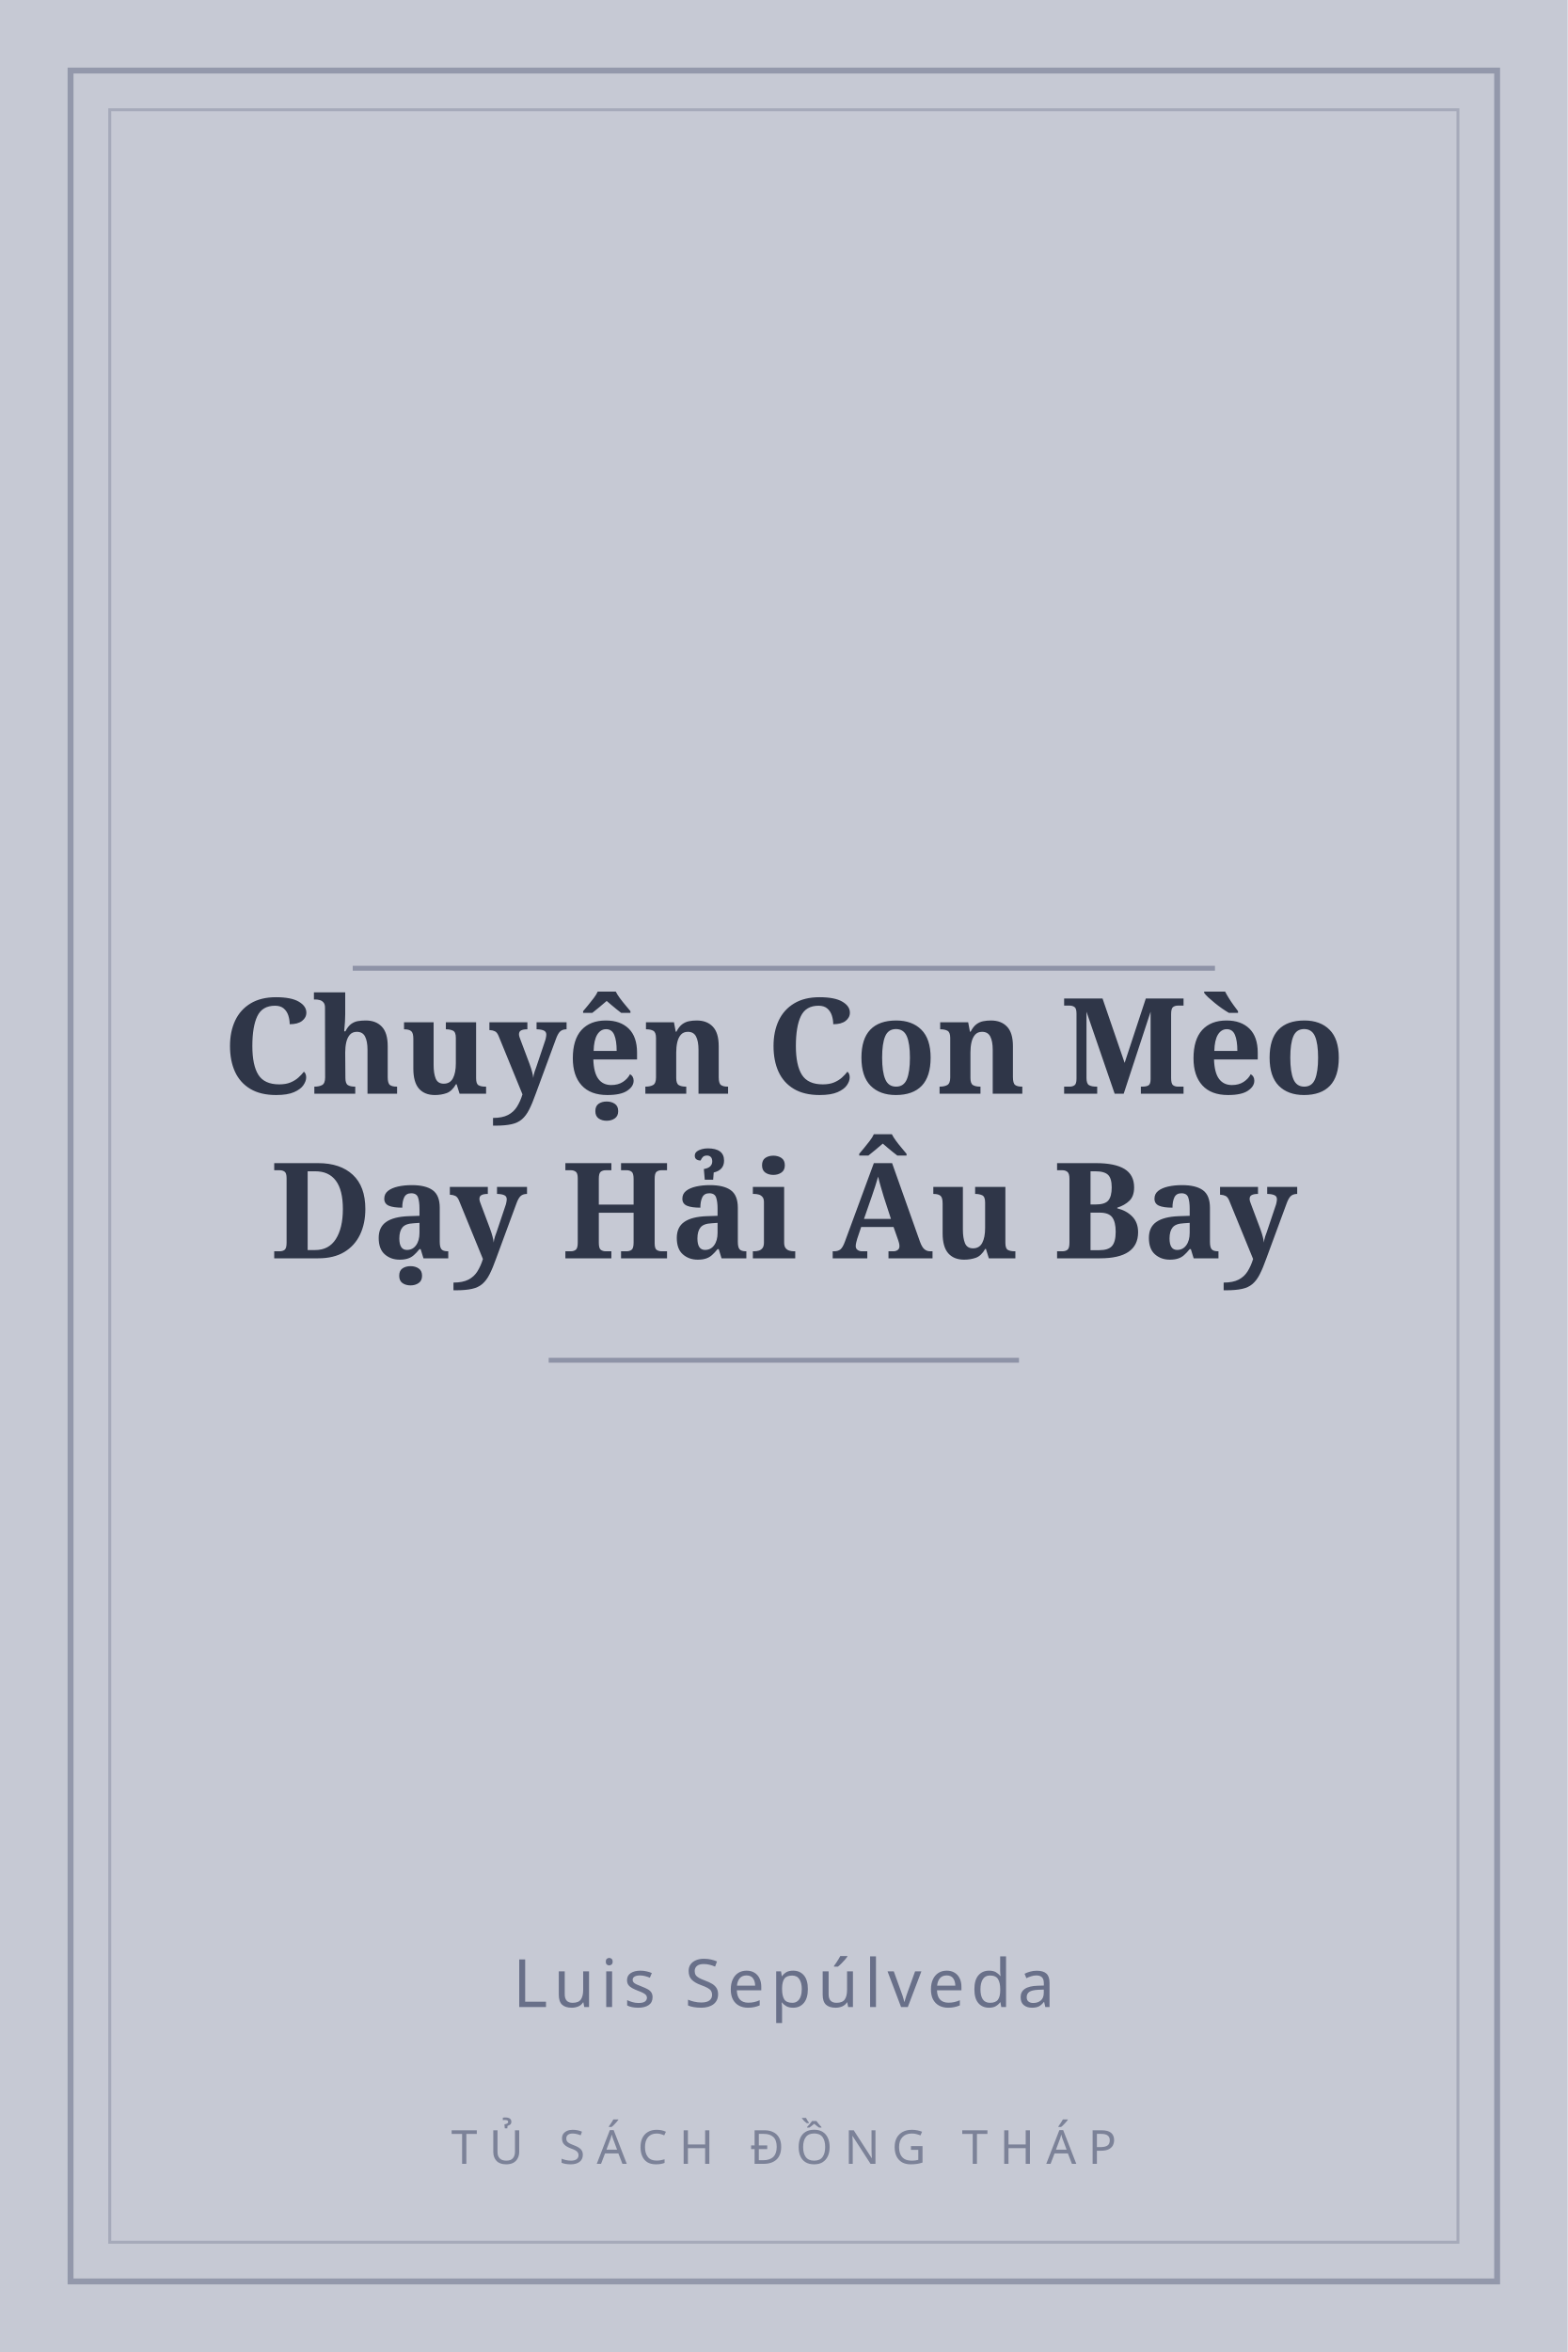
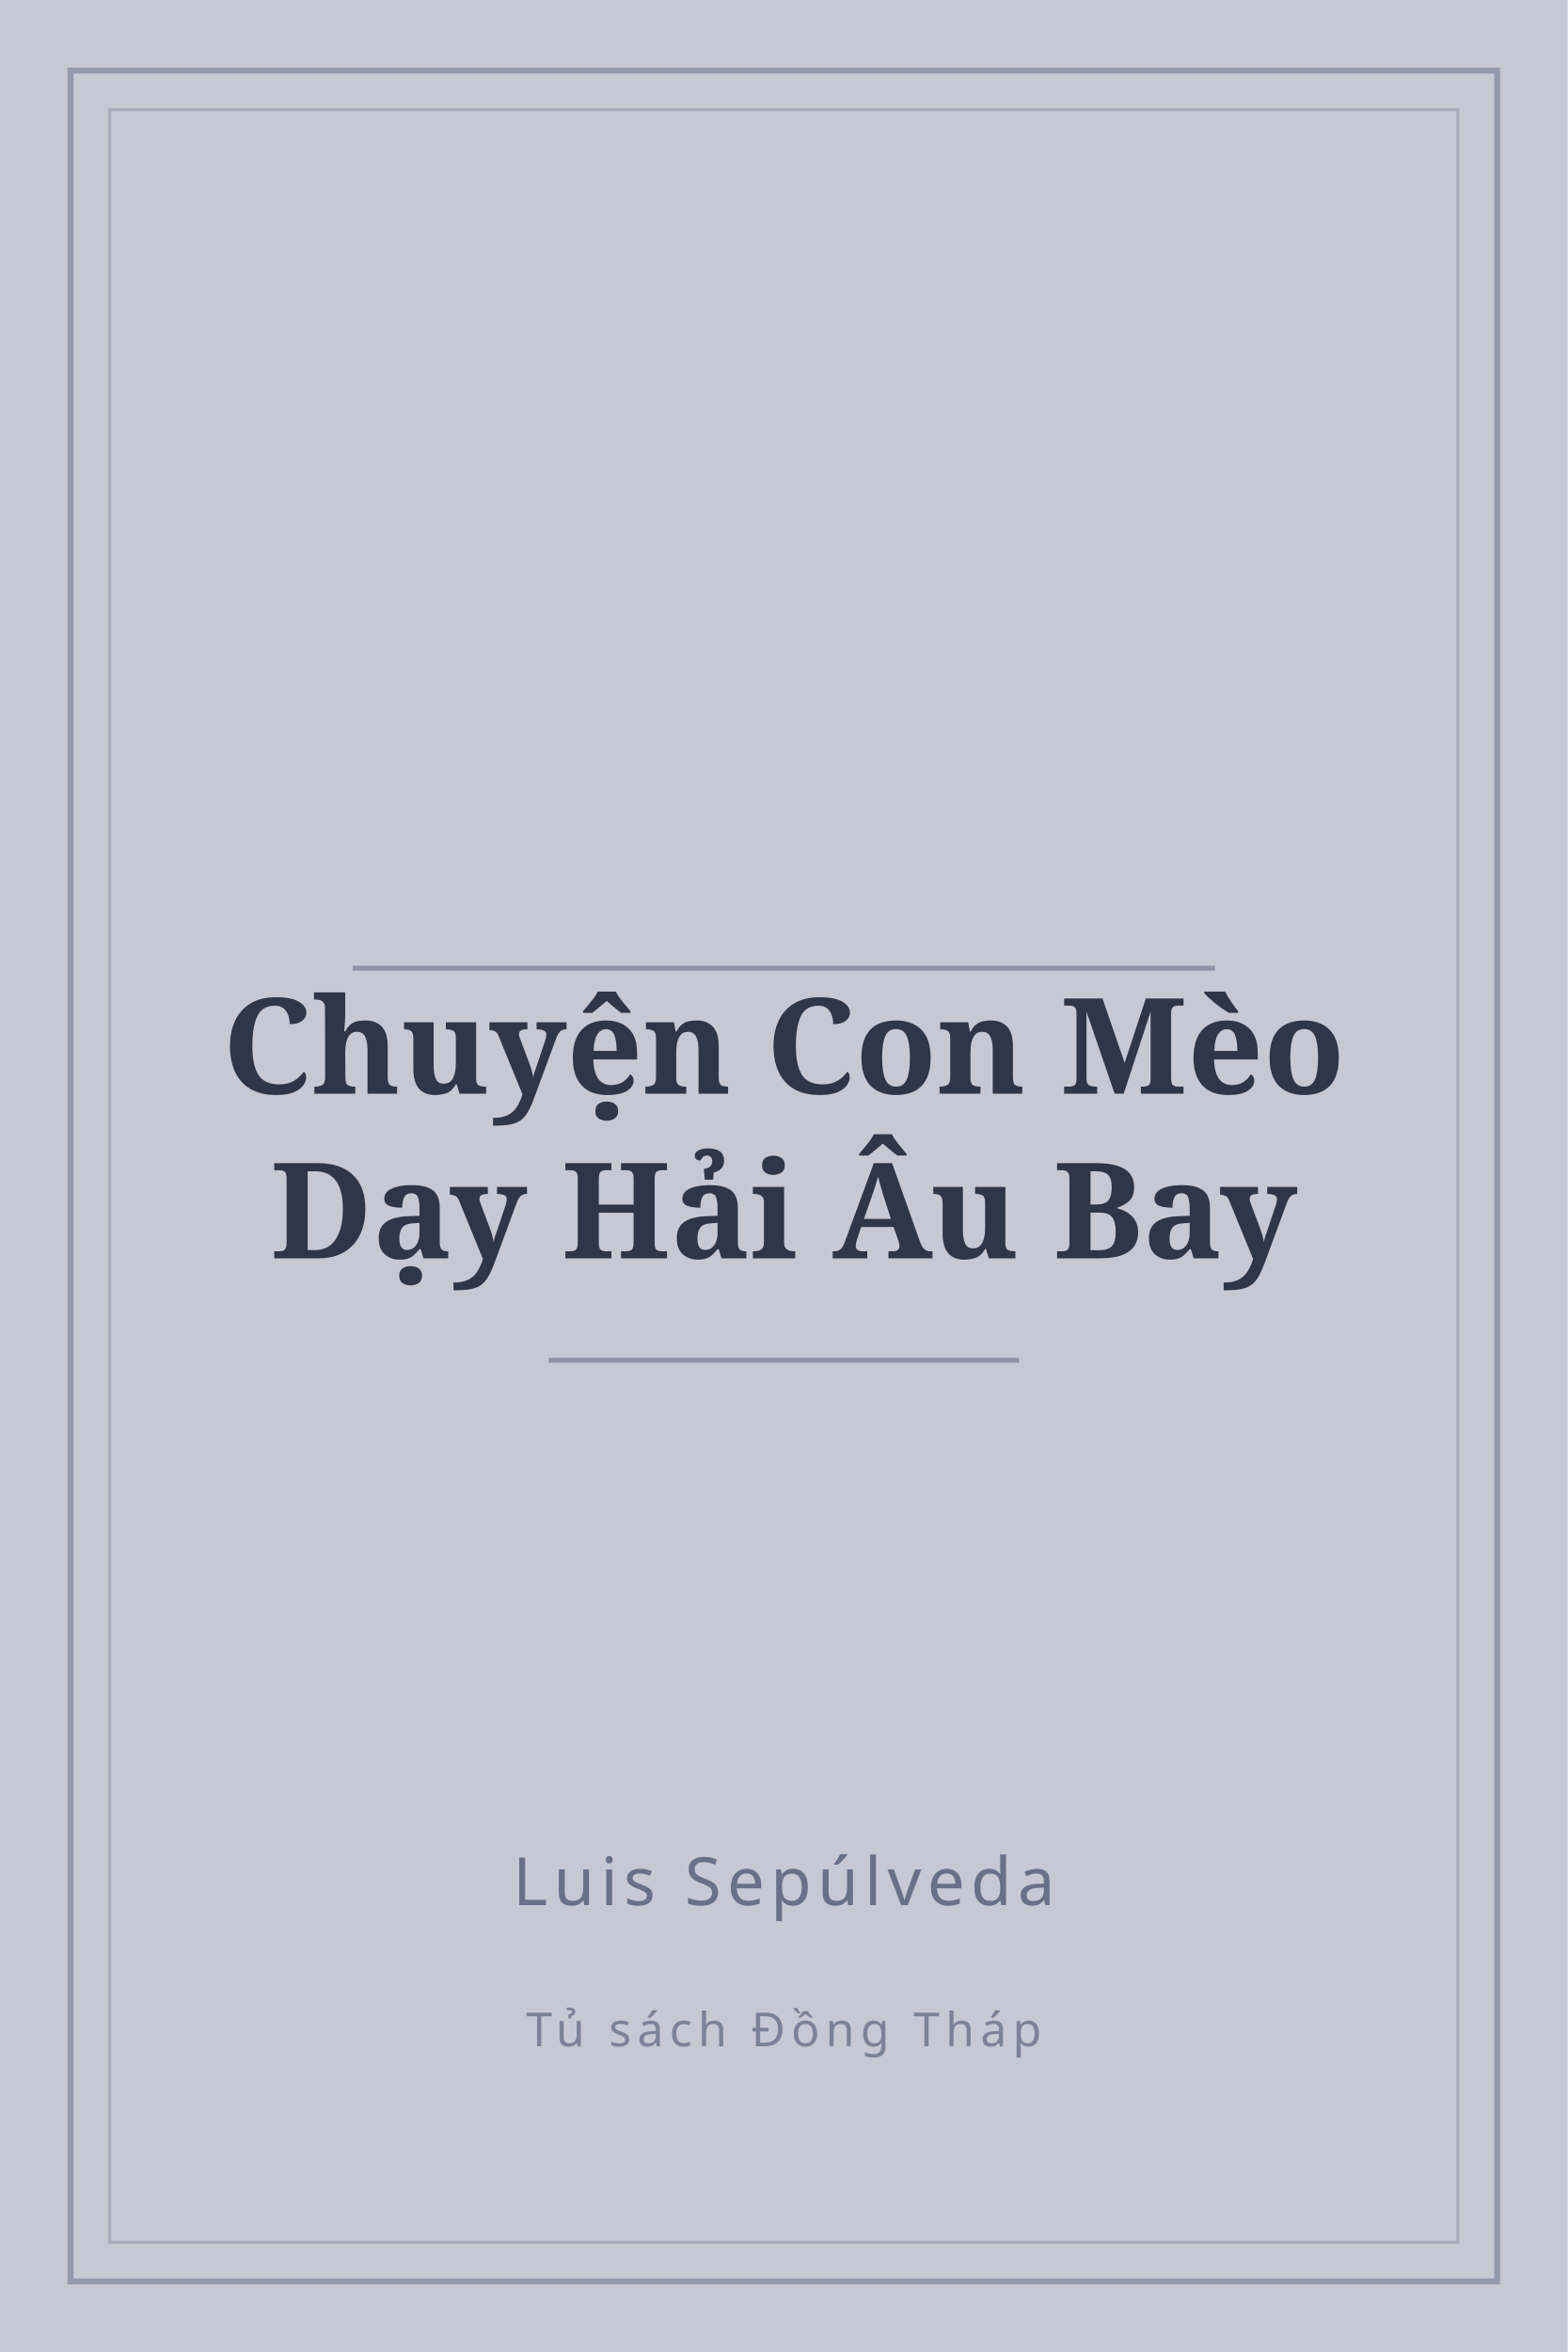
<svg xmlns="http://www.w3.org/2000/svg" viewBox="0 0 400 600" width="400" height="600" role="img" aria-label="Chuyện Con Mèo Dạy Hải Âu Bay">
  <rect width="400" height="600" fill="#C6C9D4" />
  <rect x="18" y="18" width="364" height="564" fill="none" stroke="#697089" stroke-width="1.5" opacity=".55" />
  <rect x="28" y="28" width="344" height="544" fill="none" stroke="#697089" stroke-width=".75" opacity=".35" />
  <line x1="90" y1="247" x2="310" y2="247" stroke="#697089" stroke-width="1.25" opacity=".6" />
  <text x="200" y="279" text-anchor="middle" font-family="Literata, Georgia, serif" font-size="34" font-weight="600" fill="#2F3648">Chuyện Con Mèo</text>
  <text x="200" y="321" text-anchor="middle" font-family="Literata, Georgia, serif" font-size="34" font-weight="600" fill="#2F3648">Dạy Hải Âu Bay</text>
  <line x1="140" y1="347" x2="260" y2="347" stroke="#697089" stroke-width="1.25" opacity=".6" />
-   <text x="200" y="512" text-anchor="middle" font-family="Lexend, system-ui, sans-serif" font-size="17" letter-spacing="1.5" fill="#697089">Luis Sepúlveda</text>
-   <text x="200" y="552" text-anchor="middle" font-family="Lexend, system-ui, sans-serif" font-size="12" letter-spacing="3" fill="#697089" opacity=".8">TỦ SÁCH ĐỒNG THÁP</text>
+   <text x="200" y="486" text-anchor="middle" font-family="Lexend, system-ui, sans-serif" font-size="17" letter-spacing="1.5" fill="#697089">Luis Sepúlveda</text>
+   <text x="200" y="522" text-anchor="middle" font-family="Lexend, system-ui, sans-serif" font-size="12" letter-spacing="1.5" fill="#697089" opacity=".8">Tủ sách Đồng Tháp</text>
</svg>
